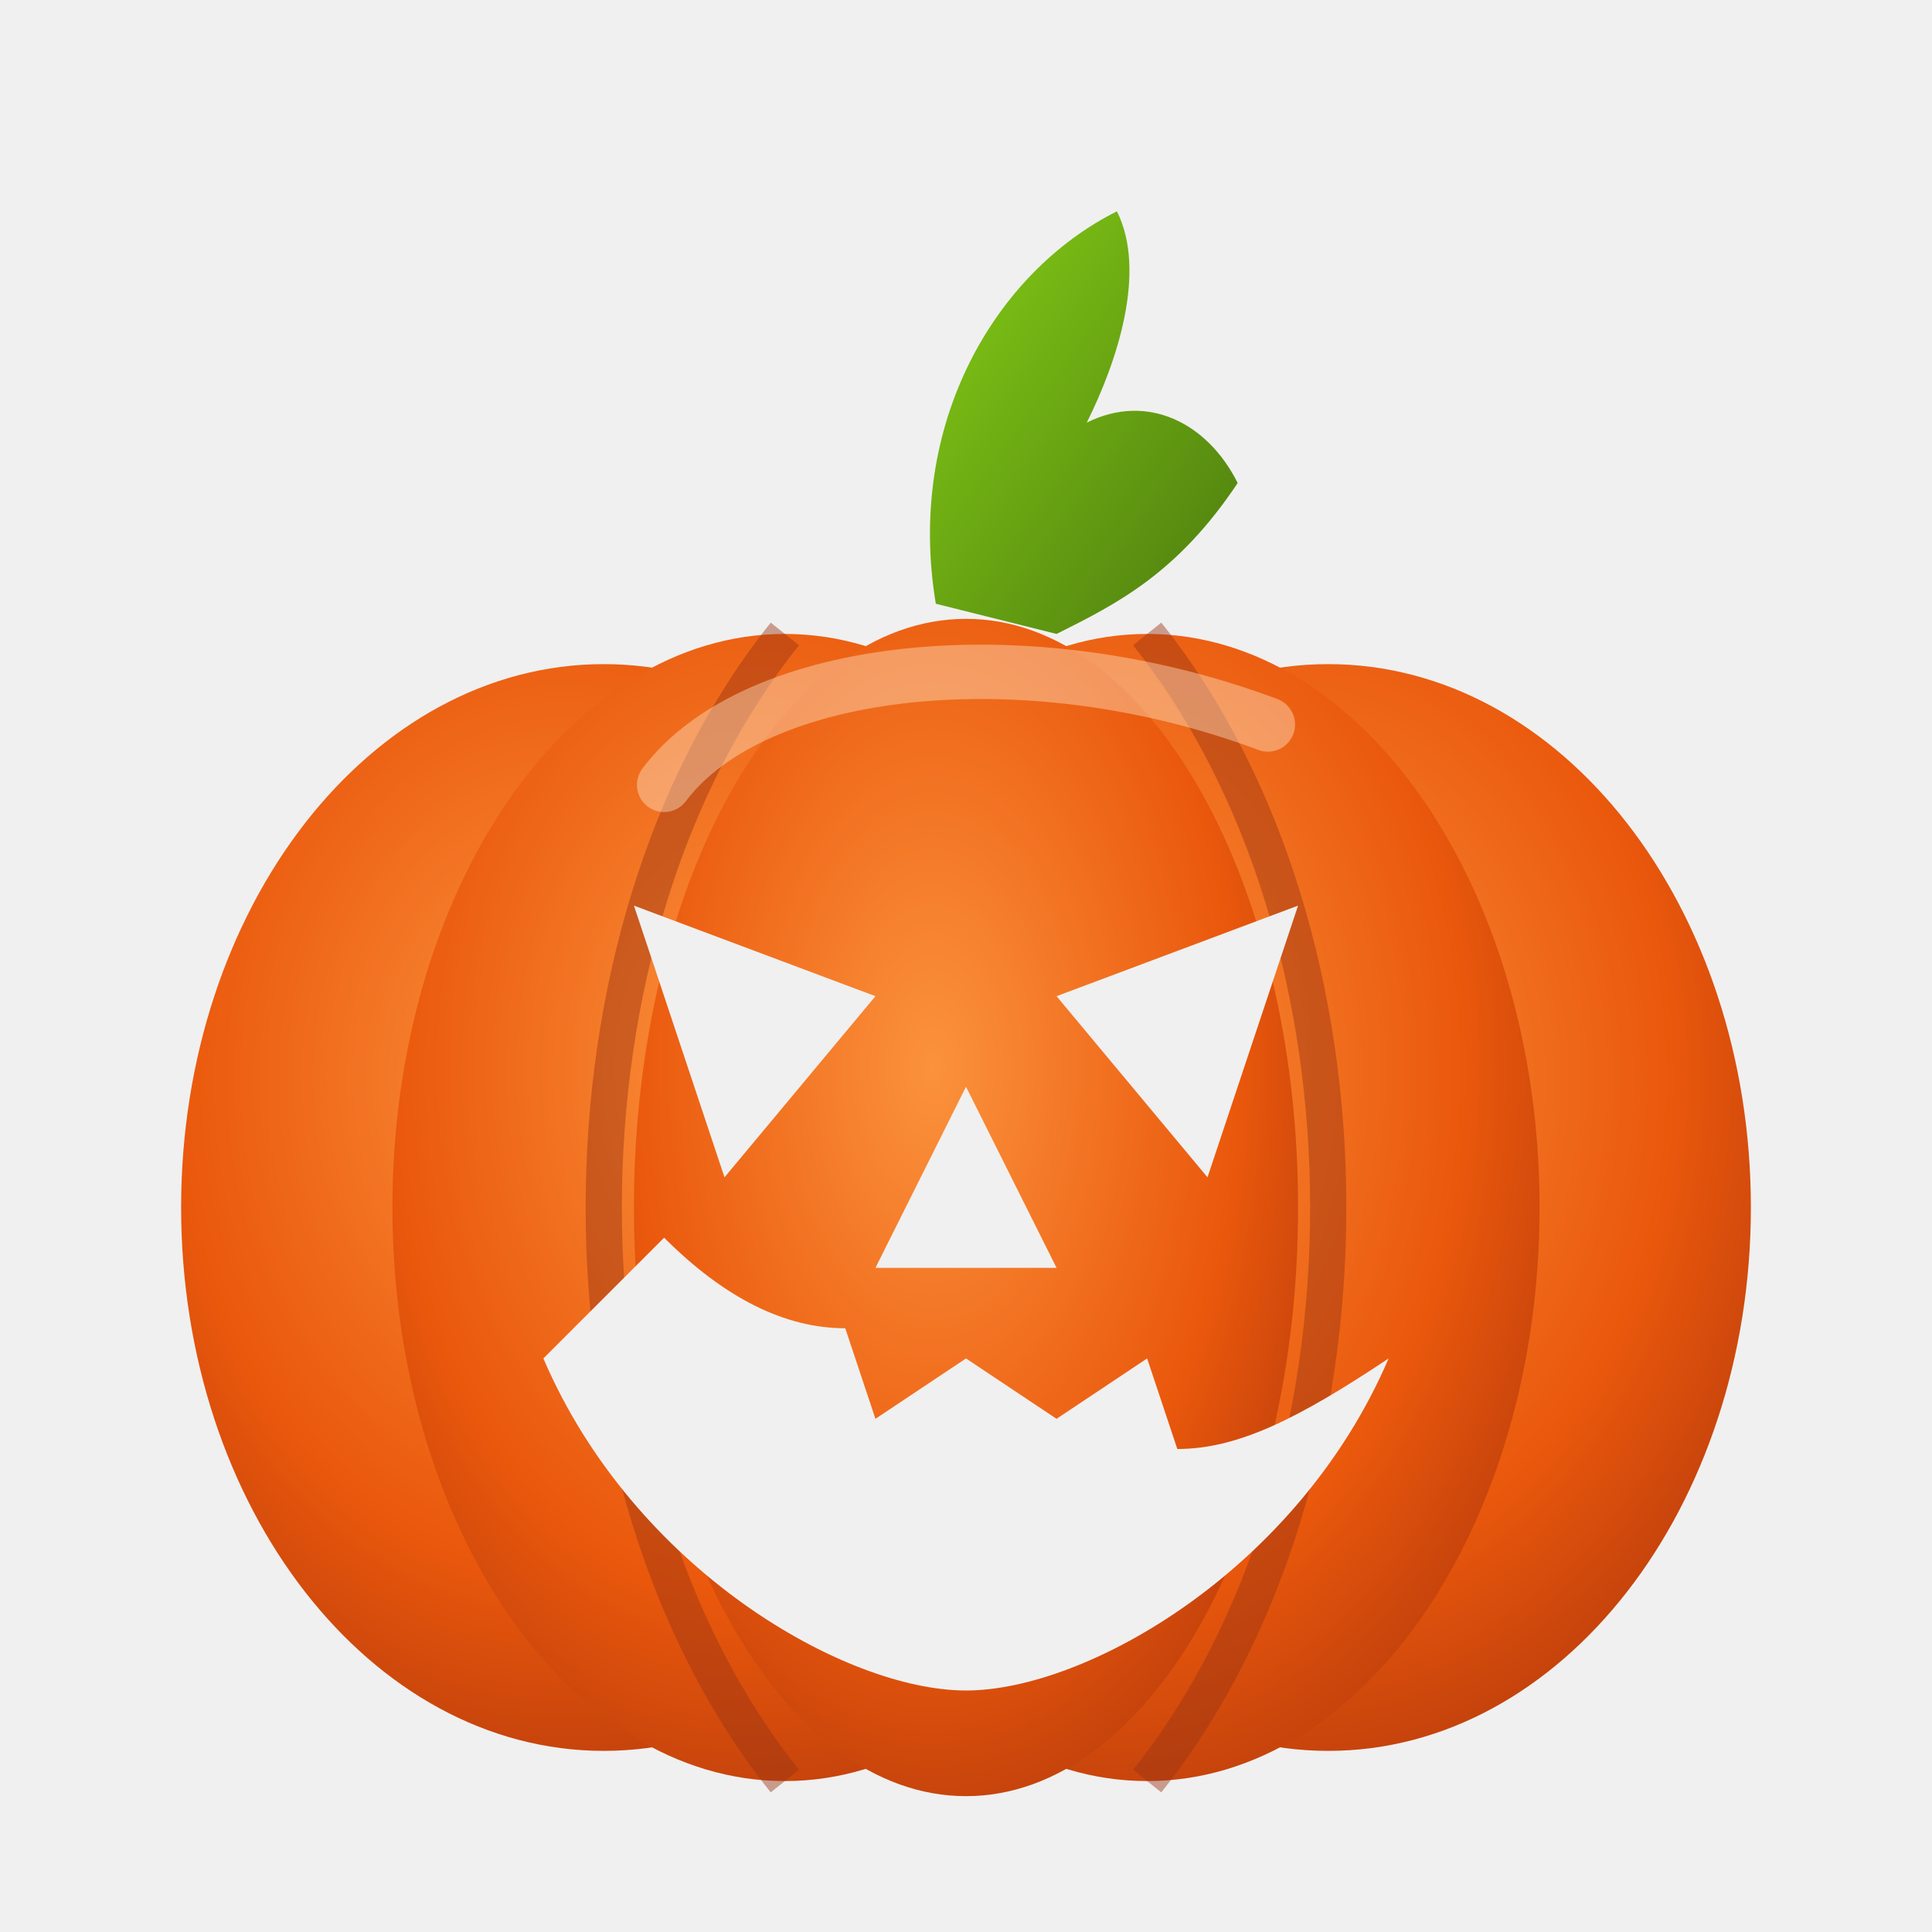
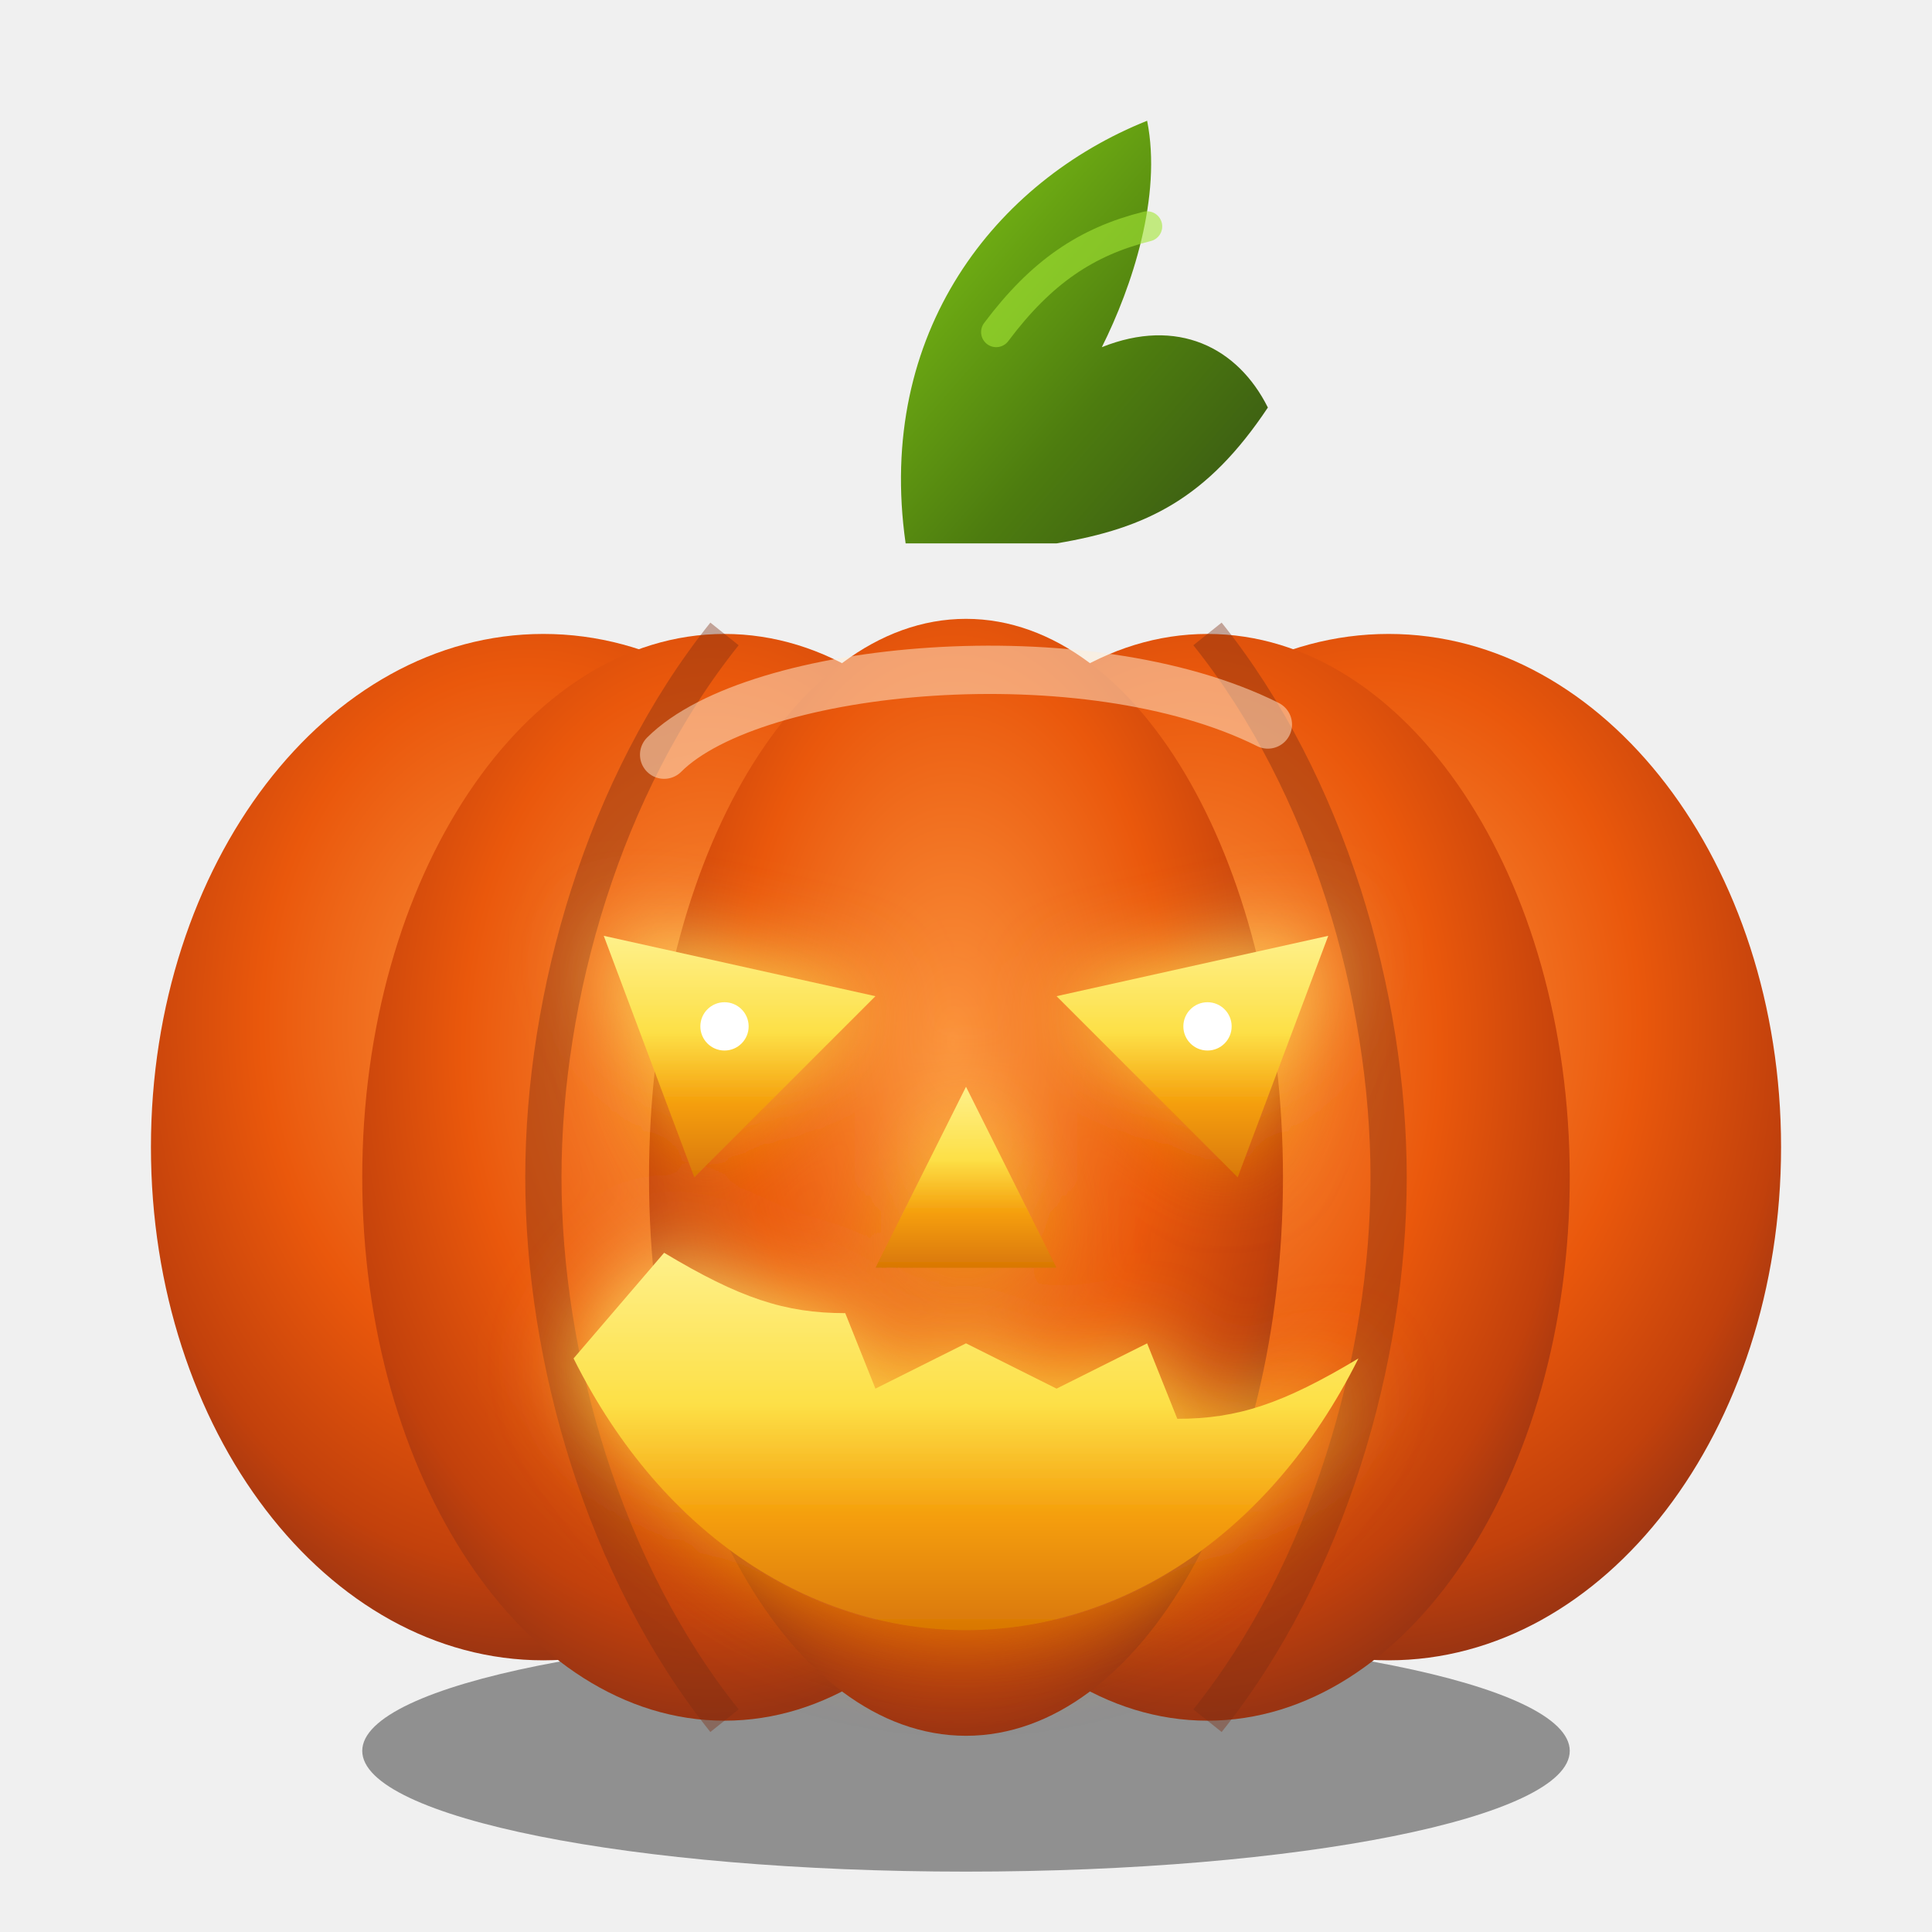
- <svg xmlns="http://www.w3.org/2000/svg" viewBox="0 0 64 64" width="64" height="64" role="img" aria-label="Halloween">
+ <svg xmlns="http://www.w3.org/2000/svg" viewBox="0 0 64 64" width="64" height="64" role="img" aria-label="Halloween Event Badge">
  <defs>
-     <mask id="pumpkin-carve-mask">
-       <rect x="0" y="0" width="64" height="64" fill="#ffffff" />
-       <polygon points="21,30 29,33 24,39" fill="#000000" />
-       <polygon points="43,30 35,33 40,39" fill="#000000" />
-       <polygon points="32,36 29,42 35,42" fill="#000000" />
-       <path d="M18 45c3 7 10 11 14 11s11-4 14-11c-3 2-5 3-7 3l-1-3-3 2-3-2-3 2-1-3c-2 0-4-1-6-3Z" fill="#000000" />
-     </mask>
-     <radialGradient id="hw-orange" cx="45%" cy="38%" r="65%">
+     <radialGradient id="hw-body" cx="48%" cy="38%" r="62%">
      <stop offset="0%" stop-color="#fb923c" />
-       <stop offset="70%" stop-color="#ea580c" />
-       <stop offset="100%" stop-color="#c2410c" />
+       <stop offset="55%" stop-color="#ea580c" />
+       <stop offset="85%" stop-color="#c2410c" />
+       <stop offset="100%" stop-color="#9a3412" />
    </radialGradient>
-     <linearGradient id="hw-stem-grad" x1="0%" y1="0%" x2="100%" y2="100%">
+     <linearGradient id="hw-glow" x1="50%" y1="0%" x2="50%" y2="100%">
+       <stop offset="0%" stop-color="#fef08a" />
+       <stop offset="40%" stop-color="#fde047" />
+       <stop offset="70%" stop-color="#f59e0b" />
+       <stop offset="100%" stop-color="#d97706" />
+     </linearGradient>
+     <linearGradient id="hw-stem" x1="0%" y1="0%" x2="100%" y2="100%">
      <stop offset="0%" stop-color="#84cc16" />
-       <stop offset="100%" stop-color="#4d7c0f" />
+       <stop offset="60%" stop-color="#4d7c0f" />
+       <stop offset="100%" stop-color="#365314" />
    </linearGradient>
+     <filter id="hw-bloom" x="-20%" y="-20%" width="140%" height="140%">
+       <feGaussianBlur stdDeviation="1.5" result="blur" />
+       <feComposite in="SourceGraphic" in2="blur" operator="over" />
+     </filter>
  </defs>
-   <path d="M31 20c-1-6 2-11 6-13 1 2 0 5-1 7 2-1 4 0 5 2-2 3-4 4-6 5l-4-1Z" fill="url(#hw-stem-grad)" />
-   <g mask="url(#pumpkin-carve-mask)">
-     <ellipse cx="20" cy="40" rx="14" ry="18" fill="url(#hw-orange)" />
-     <ellipse cx="44" cy="40" rx="14" ry="18" fill="url(#hw-orange)" />
-     <ellipse cx="26" cy="40" rx="13" ry="19" fill="url(#hw-orange)" />
-     <ellipse cx="38" cy="40" rx="13" ry="19" fill="url(#hw-orange)" />
-     <ellipse cx="32" cy="40" rx="11" ry="19.5" fill="url(#hw-orange)" />
-     <path d="M26 21c-4 5-6 12-6 19s2 14 6 19" fill="none" stroke="#9a3412" stroke-width="1.2" opacity="0.45" />
-     <path d="M38 21c4 5 6 12 6 19s-2 14-6 19" fill="none" stroke="#9a3412" stroke-width="1.2" opacity="0.45" />
-     <path d="M22 26c3-4 12-5 20-2" fill="none" stroke="#ffedd5" stroke-width="1.8" stroke-linecap="round" opacity="0.4" />
+   <ellipse cx="32" cy="58" rx="20" ry="4" fill="#000000" opacity="0.4" />
+   <path d="M30 18c-1-7 3-12 8-14 0.5 2.5-0.5 5.5-1.5 7.5 2.5-1 4.5 0 5.5 2-2 3-4 4-7 4.5l-5 0Z" fill="url(#hw-stem)" />
+   <path d="M33 11c1.5-2 3-3 5-3.5" fill="none" stroke="#a3e635" stroke-width="1" stroke-linecap="round" opacity="0.6" />
+   <ellipse cx="18" cy="38" rx="13" ry="17" fill="url(#hw-body)" />
+   <ellipse cx="46" cy="38" rx="13" ry="17" fill="url(#hw-body)" />
+   <ellipse cx="24" cy="39" rx="12" ry="18" fill="url(#hw-body)" />
+   <ellipse cx="40" cy="39" rx="12" ry="18" fill="url(#hw-body)" />
+   <ellipse cx="32" cy="39" rx="10.5" ry="18.5" fill="url(#hw-body)" />
+   <path d="M24 21c-4 5-6 12-6 18s2 13 6 18" fill="none" stroke="#7c2d12" stroke-width="1.2" opacity="0.4" />
+   <path d="M40 21c4 5 6 12 6 18s-2 13-6 18" fill="none" stroke="#7c2d12" stroke-width="1.2" opacity="0.4" />
+   <path d="M22 25c3-3 14-4 20-1" fill="none" stroke="#ffedd5" stroke-width="1.6" stroke-linecap="round" opacity="0.5" />
+   <g filter="url(#hw-bloom)">
+     <polygon points="20,31 29,33 23,39" fill="url(#hw-glow)" />
+     <polygon points="44,31 35,33 41,39" fill="url(#hw-glow)" />
+     <polygon points="32,36 29,42 35,42" fill="url(#hw-glow)" />
+     <path d="M19 45c3 6 8 9 13 9s10-3 13-9c-2.5 1.5-4 2-6 2l-1-2.5-3 1.5-3-1.5-3 1.5-1-2.5c-2 0-3.5-0.5-6-2Z" fill="url(#hw-glow)" />
  </g>
+   <circle cx="24" cy="34" r="0.8" fill="#ffffff" />
+   <circle cx="40" cy="34" r="0.8" fill="#ffffff" />
</svg>
